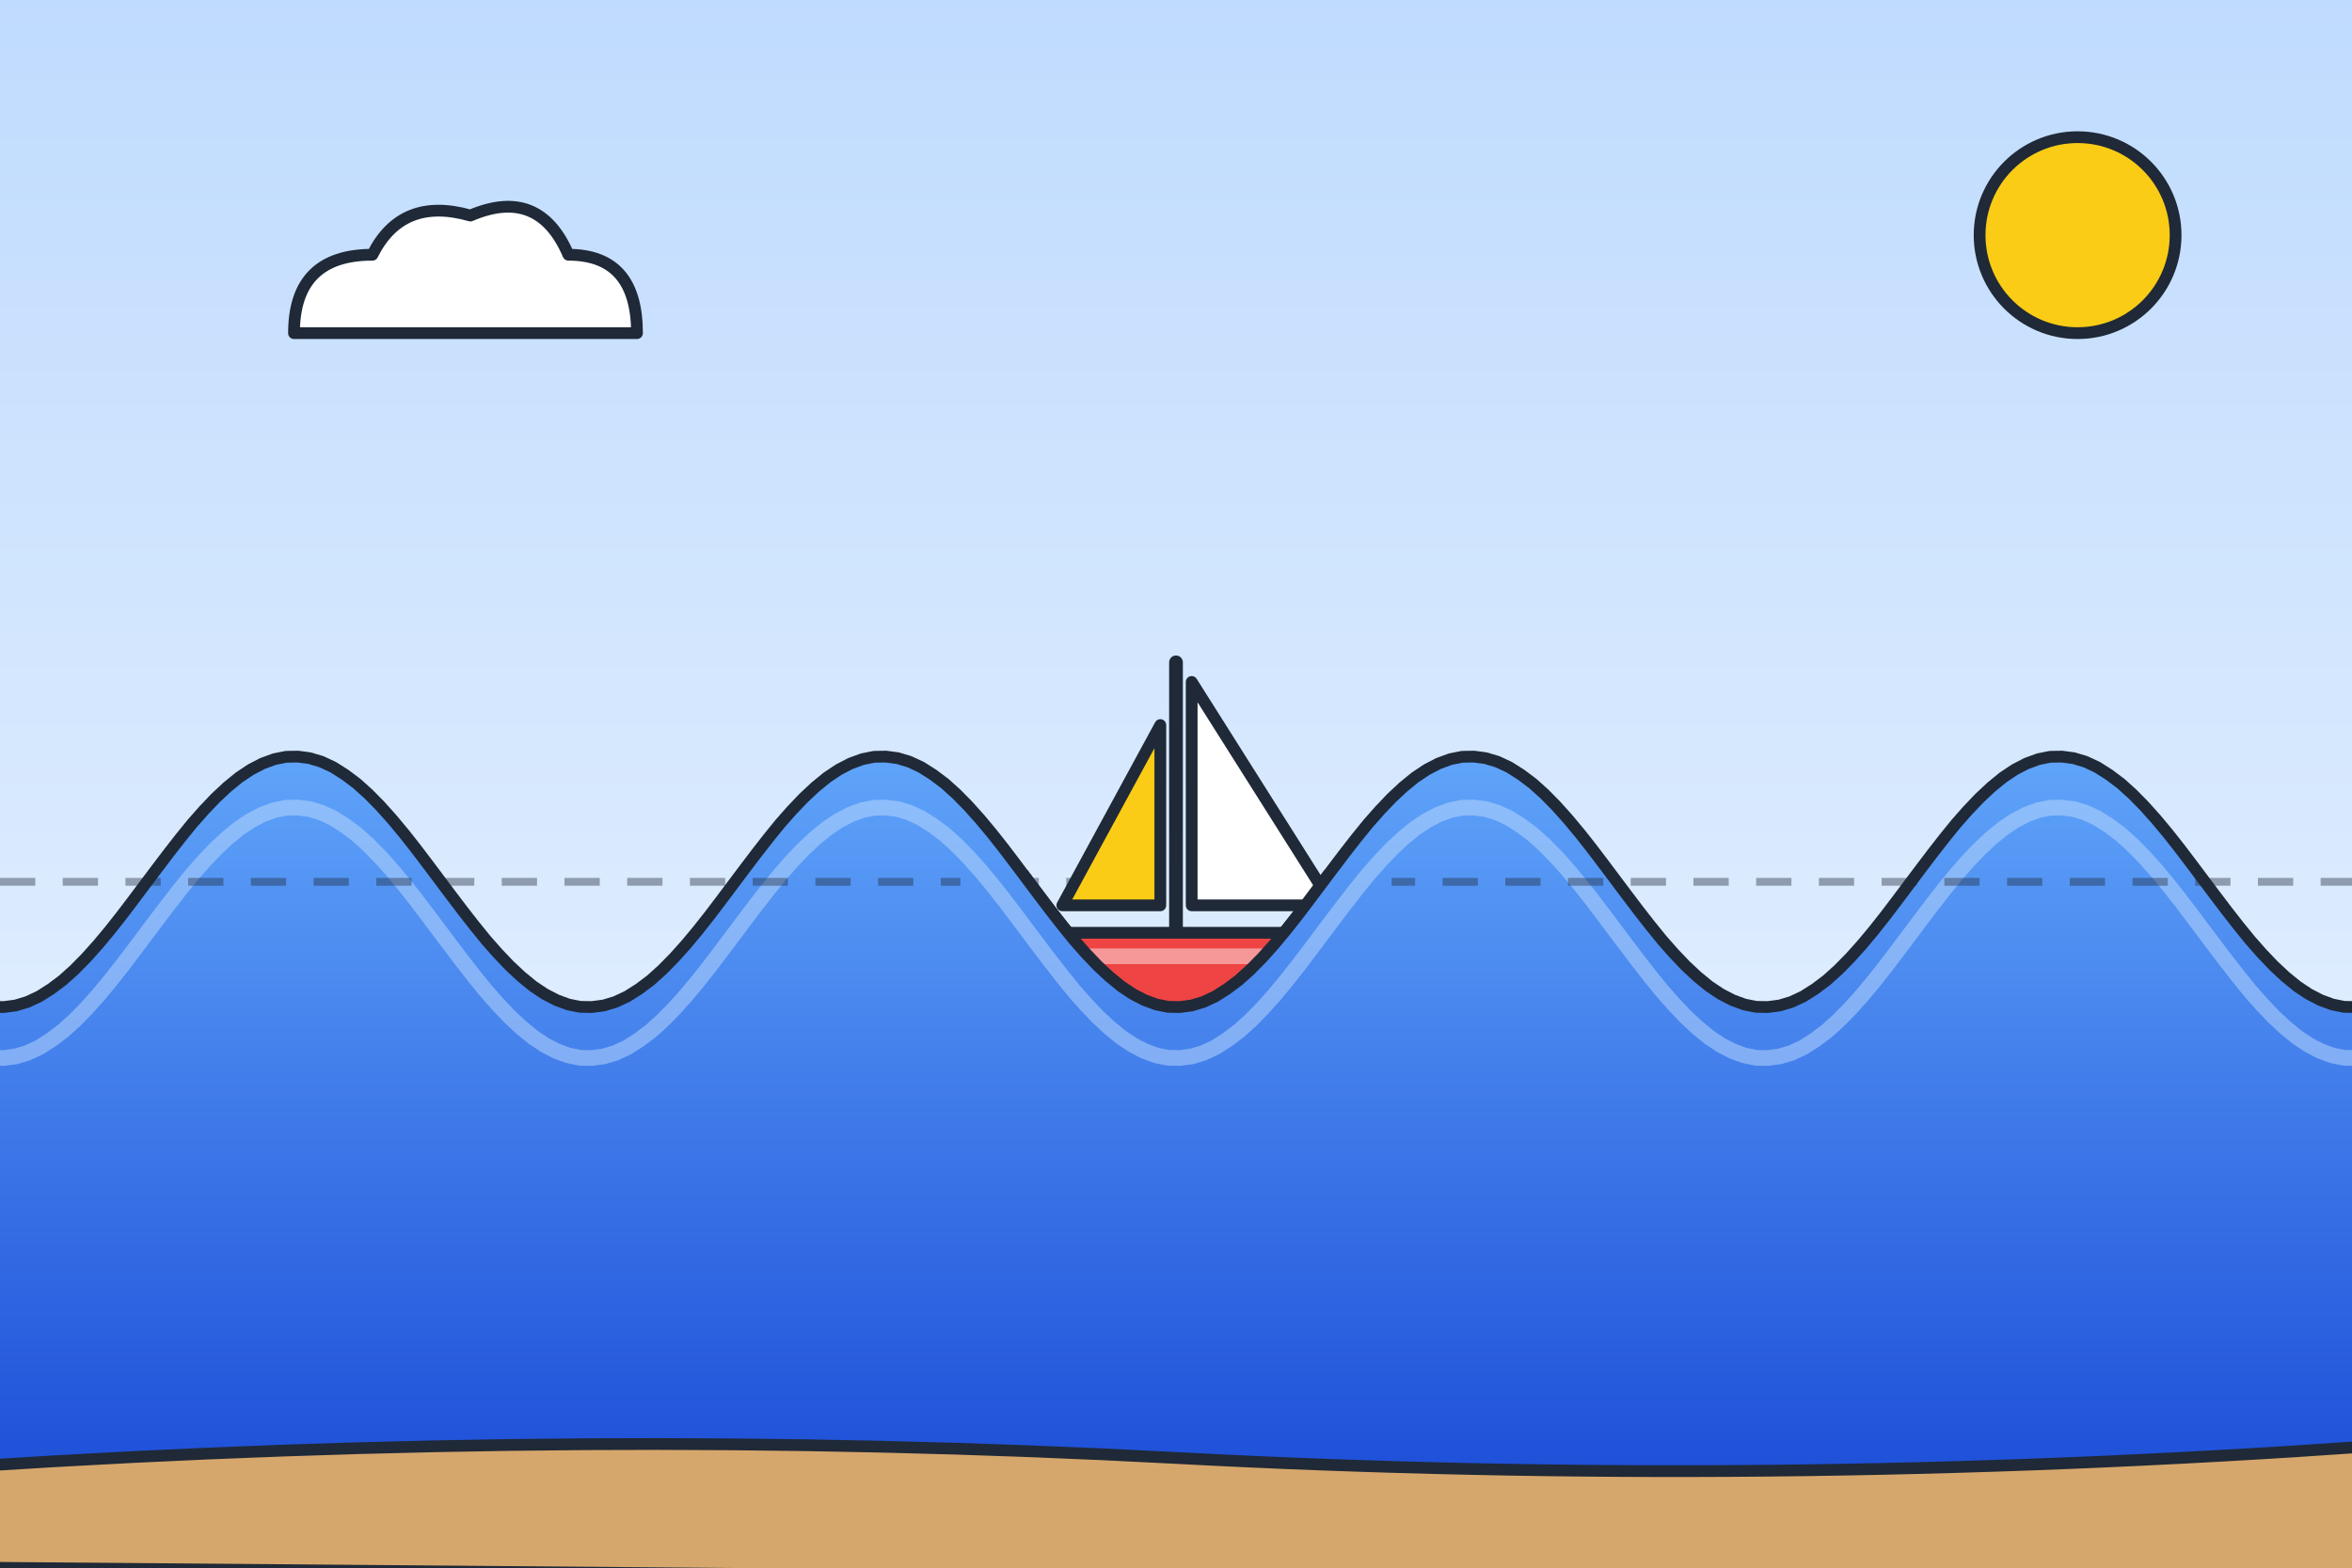
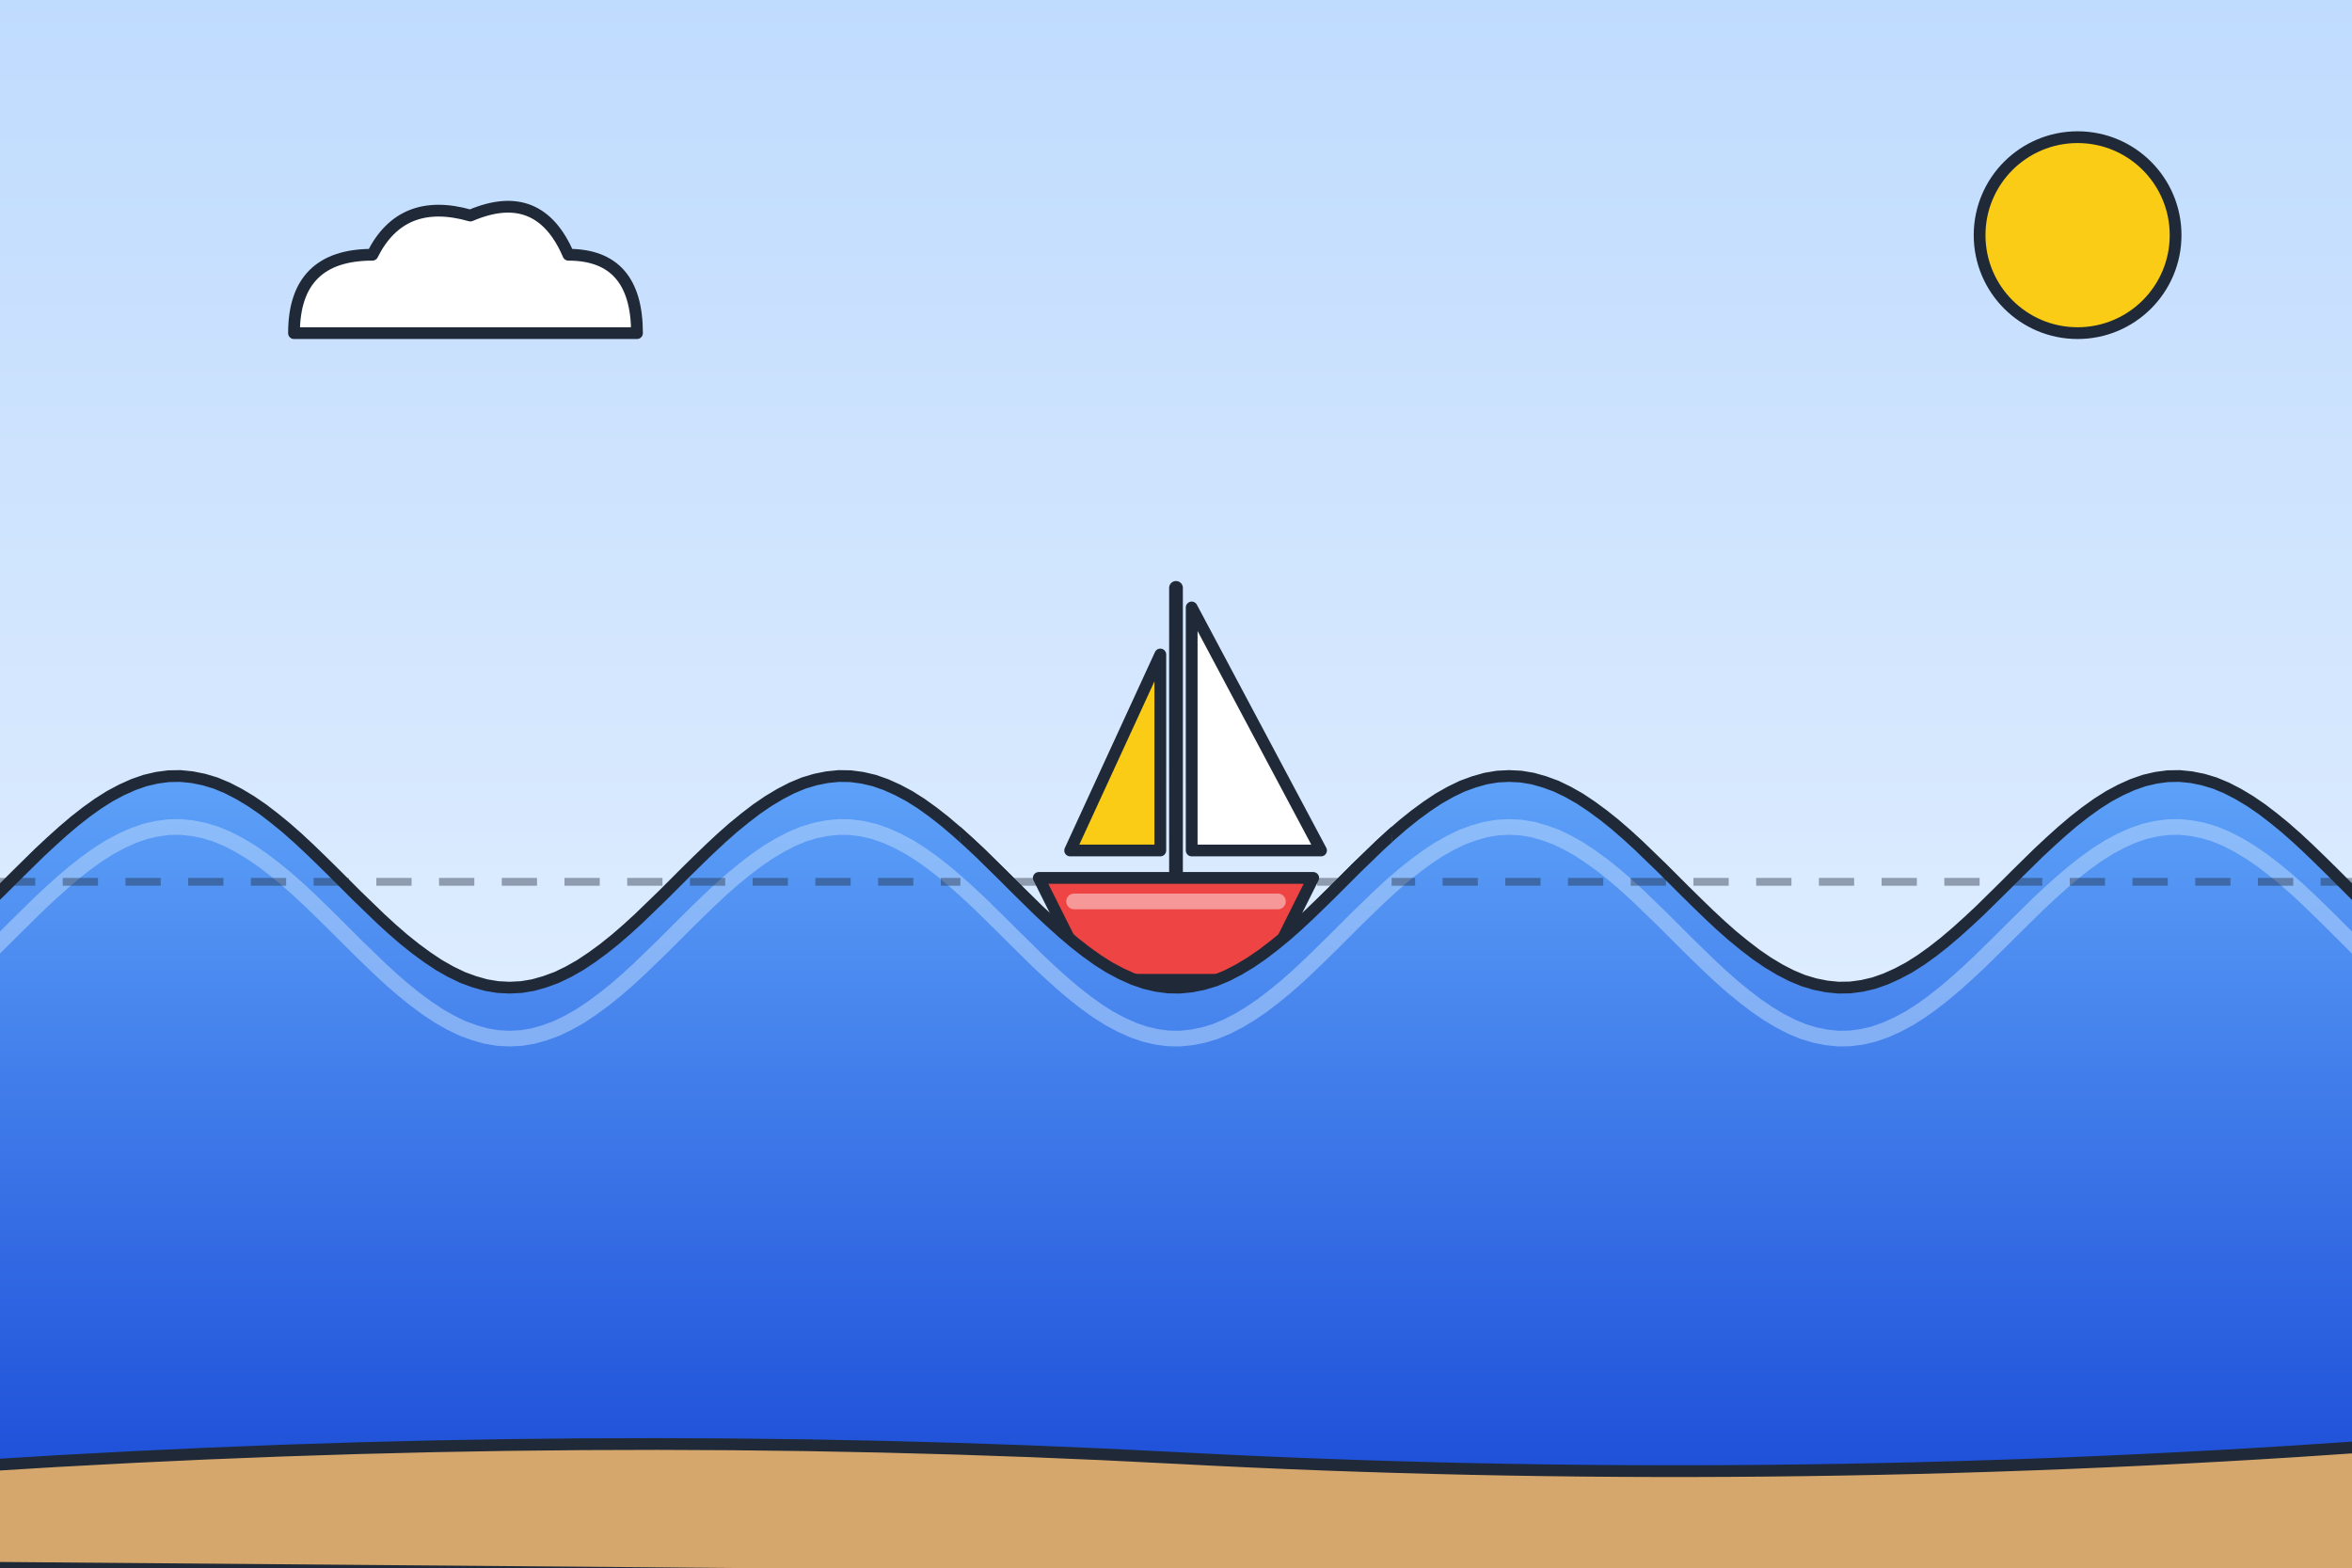
<svg xmlns="http://www.w3.org/2000/svg" viewBox="0 0 1200 800">
  <defs>
    <linearGradient id="waves-sky" x1="0" y1="0" x2="0" y2="1">
      <stop offset="0" stop-color="#bfdbfe" />
      <stop offset="1" stop-color="#eff6ff" />
    </linearGradient>
    <linearGradient id="waves-water" gradientUnits="userSpaceOnUse" x1="0" y1="380" x2="0" y2="760">
      <stop offset="0" stop-color="#60a5fa" />
      <stop offset="1" stop-color="#1d4ed8" />
    </linearGradient>
  </defs>
  <rect x="0" y="0" width="1200" height="800" fill="url(#waves-sky)" />
  <circle cx="1060" cy="120" r="50" fill="#facc15" stroke="#1f2937" stroke-width="6" />
  <path d="M150 170 Q150 130 190 130 Q205 100 240 110 Q275 95 290 130 Q325 130 325 170 Z" fill="#ffffff" stroke="#1f2937" stroke-width="6" stroke-linejoin="round" />
-   <path d="M-10 512.6 L-4 513.8 L2 513.9 L8 513.1 L14 511.3 L20 508.5 L26 504.7 L32 500.2 L38 494.8 L44 488.7 L50 482 L56 474.8 L62 467.2 L68 459.3 L74 451.3 L80 443.3 L86 435.4 L92 427.7 L98 420.3 L104 413.5 L110 407.2 L116 401.6 L122 396.7 L128 392.7 L134 389.6 L140 387.4 L146 386.2 L152 386.1 L158 386.9 L164 388.7 L170 391.5 L176 395.3 L182 399.8 L188 405.2 L194 411.3 L200 418 L206 425.2 L212 432.8 L218 440.7 L224 448.7 L230 456.7 L236 464.6 L242 472.3 L248 479.7 L254 486.5 L260 492.8 L266 498.4 L272 503.3 L278 507.3 L284 510.4 L290 512.6 L296 513.8 L302 513.9 L308 513.1 L314 511.3 L320 508.5 L326 504.7 L332 500.2 L338 494.8 L344 488.7 L350 482 L356 474.8 L362 467.2 L368 459.3 L374 451.3 L380 443.3 L386 435.4 L392 427.7 L398 420.3 L404 413.5 L410 407.2 L416 401.6 L422 396.7 L428 392.7 L434 389.6 L440 387.4 L446 386.2 L452 386.1 L458 386.9 L464 388.7 L470 391.5 L476 395.3 L482 399.8 L488 405.2 L494 411.3 L500 418 L506 425.2 L512 432.8 L518 440.7 L524 448.7 L530 456.7 L536 464.6 L542 472.3 L548 479.7 L554 486.5 L560 492.8 L566 498.4 L572 503.3 L578 507.3 L584 510.4 L590 512.6 L596 513.8 L602 513.9 L608 513.1 L614 511.3 L620 508.5 L626 504.7 L632 500.2 L638 494.8 L644 488.7 L650 482 L656 474.8 L662 467.2 L668 459.3 L674 451.3 L680 443.3 L686 435.4 L692 427.7 L698 420.3 L704 413.5 L710 407.2 L716 401.6 L722 396.7 L728 392.7 L734 389.6 L740 387.4 L746 386.2 L752 386.1 L758 386.9 L764 388.7 L770 391.5 L776 395.3 L782 399.8 L788 405.2 L794 411.3 L800 418 L806 425.2 L812 432.8 L818 440.7 L824 448.7 L830 456.7 L836 464.6 L842 472.3 L848 479.7 L854 486.5 L860 492.8 L866 498.4 L872 503.3 L878 507.3 L884 510.4 L890 512.6 L896 513.8 L902 513.9 L908 513.1 L914 511.3 L920 508.5 L926 504.7 L932 500.2 L938 494.8 L944 488.7 L950 482 L956 474.8 L962 467.2 L968 459.3 L974 451.3 L980 443.3 L986 435.4 L992 427.7 L998 420.3 L1004 413.5 L1010 407.2 L1016 401.6 L1022 396.7 L1028 392.7 L1034 389.6 L1040 387.4 L1046 386.2 L1052 386.1 L1058 386.9 L1064 388.7 L1070 391.5 L1076 395.3 L1082 399.8 L1088 405.2 L1094 411.3 L1100 418 L1106 425.2 L1112 432.8 L1118 440.7 L1124 448.7 L1130 456.7 L1136 464.6 L1142 472.3 L1148 479.7 L1154 486.5 L1160 492.8 L1166 498.4 L1172 503.3 L1178 507.3 L1184 510.4 L1190 512.6 L1196 513.8 L1202 513.9 L1208 513.1 L1210 810 L-10 810 Z" fill="url(#waves-water)" />
-   <path d="M-10 538.6 L-4 539.8 L2 539.9 L8 539.1 L14 537.3 L20 534.5 L26 530.7 L32 526.2 L38 520.8 L44 514.7 L50 508 L56 500.8 L62 493.2 L68 485.3 L74 477.3 L80 469.3 L86 461.4 L92 453.7 L98 446.3 L104 439.5 L110 433.2 L116 427.6 L122 422.7 L128 418.7 L134 415.6 L140 413.4 L146 412.2 L152 412.1 L158 412.9 L164 414.7 L170 417.5 L176 421.3 L182 425.8 L188 431.2 L194 437.3 L200 444 L206 451.2 L212 458.8 L218 466.7 L224 474.7 L230 482.7 L236 490.6 L242 498.3 L248 505.7 L254 512.5 L260 518.8 L266 524.4 L272 529.3 L278 533.3 L284 536.4 L290 538.6 L296 539.8 L302 539.9 L308 539.1 L314 537.3 L320 534.5 L326 530.7 L332 526.2 L338 520.8 L344 514.7 L350 508 L356 500.8 L362 493.2 L368 485.3 L374 477.3 L380 469.3 L386 461.4 L392 453.7 L398 446.3 L404 439.5 L410 433.2 L416 427.6 L422 422.7 L428 418.7 L434 415.6 L440 413.4 L446 412.2 L452 412.1 L458 412.9 L464 414.7 L470 417.5 L476 421.3 L482 425.8 L488 431.2 L494 437.3 L500 444 L506 451.2 L512 458.8 L518 466.7 L524 474.7 L530 482.7 L536 490.6 L542 498.3 L548 505.7 L554 512.5 L560 518.8 L566 524.4 L572 529.3 L578 533.3 L584 536.4 L590 538.6 L596 539.8 L602 539.9 L608 539.1 L614 537.3 L620 534.5 L626 530.7 L632 526.2 L638 520.8 L644 514.7 L650 508 L656 500.8 L662 493.2 L668 485.3 L674 477.3 L680 469.3 L686 461.4 L692 453.7 L698 446.3 L704 439.5 L710 433.2 L716 427.6 L722 422.7 L728 418.7 L734 415.6 L740 413.4 L746 412.2 L752 412.1 L758 412.9 L764 414.7 L770 417.5 L776 421.3 L782 425.8 L788 431.2 L794 437.3 L800 444 L806 451.2 L812 458.8 L818 466.7 L824 474.7 L830 482.7 L836 490.6 L842 498.3 L848 505.7 L854 512.5 L860 518.8 L866 524.4 L872 529.3 L878 533.3 L884 536.4 L890 538.6 L896 539.8 L902 539.9 L908 539.1 L914 537.3 L920 534.5 L926 530.7 L932 526.2 L938 520.8 L944 514.7 L950 508 L956 500.8 L962 493.2 L968 485.3 L974 477.3 L980 469.3 L986 461.4 L992 453.7 L998 446.3 L1004 439.5 L1010 433.2 L1016 427.6 L1022 422.7 L1028 418.7 L1034 415.6 L1040 413.4 L1046 412.2 L1052 412.1 L1058 412.9 L1064 414.7 L1070 417.5 L1076 421.3 L1082 425.8 L1088 431.2 L1094 437.3 L1100 444 L1106 451.2 L1112 458.8 L1118 466.7 L1124 474.7 L1130 482.7 L1136 490.6 L1142 498.3 L1148 505.7 L1154 512.5 L1160 518.8 L1166 524.4 L1172 529.3 L1178 533.3 L1184 536.4 L1190 538.6 L1196 539.8 L1202 539.9 L1208 539.1" fill="none" stroke="#bfdbfe" stroke-width="8" stroke-linecap="round" opacity="0.5" />
+   <path d="M-10 464.8 L-4 458.9 L2 453 L8 447 L14 441.1 L20 435.2 L26 429.6 L32 424.2 L38 419.1 L44 414.4 L50 410.1 L56 406.3 L62 403.1 L68 400.4 L74 398.3 L80 396.9 L86 396.1 L92 396 L98 396.6 L104 397.8 L110 399.6 L116 402.1 L122 405.2 L128 408.8 L134 412.9 L140 417.5 L146 422.4 L152 427.7 L158 433.3 L164 439.1 L170 445 L176 451 L182 457 L188 462.8 L194 468.6 L200 474.1 L206 479.3 L212 484.1 L218 488.5 L224 492.5 L230 495.9 L236 498.8 L242 501 L248 502.7 L254 503.7 L260 504 L266 503.7 L272 502.7 L278 501 L284 498.8 L290 495.9 L296 492.5 L302 488.5 L308 484.1 L314 479.3 L320 474.1 L326 468.6 L332 462.8 L338 457 L344 451 L350 445 L356 439.1 L362 433.3 L368 427.7 L374 422.4 L380 417.5 L386 412.9 L392 408.8 L398 405.2 L404 402.1 L410 399.6 L416 397.8 L422 396.6 L428 396 L434 396.1 L440 396.9 L446 398.3 L452 400.4 L458 403.1 L464 406.3 L470 410.1 L476 414.4 L482 419.1 L488 424.2 L494 429.6 L500 435.2 L506 441.1 L512 447 L518 453 L524 458.9 L530 464.8 L536 470.4 L542 475.8 L548 480.9 L554 485.6 L560 489.9 L566 493.7 L572 496.9 L578 499.6 L584 501.7 L590 503.1 L596 503.9 L602 504 L608 503.4 L614 502.2 L620 500.4 L626 497.9 L632 494.8 L638 491.2 L644 487.1 L650 482.5 L656 477.6 L662 472.3 L668 466.7 L674 460.9 L680 455 L686 449 L692 443 L698 437.2 L704 431.4 L710 425.9 L716 420.7 L722 415.9 L728 411.5 L734 407.5 L740 404.1 L746 401.2 L752 399 L758 397.3 L764 396.3 L770 396 L776 396.3 L782 397.3 L788 399 L794 401.2 L800 404.1 L806 407.5 L812 411.5 L818 415.9 L824 420.7 L830 425.9 L836 431.4 L842 437.2 L848 443 L854 449 L860 455 L866 460.9 L872 466.7 L878 472.3 L884 477.6 L890 482.5 L896 487.1 L902 491.2 L908 494.8 L914 497.9 L920 500.4 L926 502.2 L932 503.4 L938 504 L944 503.9 L950 503.1 L956 501.7 L962 499.6 L968 496.9 L974 493.7 L980 489.9 L986 485.6 L992 480.9 L998 475.8 L1004 470.4 L1010 464.8 L1016 458.9 L1022 453 L1028 447 L1034 441.1 L1040 435.2 L1046 429.6 L1052 424.2 L1058 419.1 L1064 414.4 L1070 410.1 L1076 406.3 L1082 403.1 L1088 400.4 L1094 398.3 L1100 396.9 L1106 396.1 L1112 396 L1118 396.6 L1124 397.8 L1130 399.6 L1136 402.1 L1142 405.2 L1148 408.8 L1154 412.9 L1160 417.5 L1166 422.4 L1172 427.7 L1178 433.3 L1184 439.1 L1190 445 L1196 451 L1202 457 L1208 462.8 L1210 810 L-10 810 Z" fill="url(#waves-water)" />
+   <path d="M-10 490.8 L-4 484.9 L2 479 L8 473 L14 467.1 L20 461.2 L26 455.6 L32 450.2 L38 445.1 L44 440.4 L50 436.1 L56 432.3 L62 429.1 L68 426.4 L74 424.3 L80 422.9 L86 422.1 L92 422 L98 422.6 L104 423.8 L110 425.6 L116 428.1 L122 431.2 L128 434.8 L134 438.9 L140 443.5 L146 448.4 L152 453.7 L158 459.3 L164 465.1 L170 471 L176 477 L182 483 L188 488.8 L194 494.6 L200 500.1 L206 505.3 L212 510.1 L218 514.5 L224 518.5 L230 521.9 L236 524.8 L242 527 L248 528.7 L254 529.7 L260 530 L266 529.7 L272 528.7 L278 527 L284 524.8 L290 521.9 L296 518.5 L302 514.5 L308 510.1 L314 505.3 L320 500.1 L326 494.6 L332 488.8 L338 483 L344 477 L350 471 L356 465.1 L362 459.3 L368 453.7 L374 448.4 L380 443.5 L386 438.9 L392 434.8 L398 431.2 L404 428.1 L410 425.6 L416 423.8 L422 422.6 L428 422 L434 422.1 L440 422.9 L446 424.3 L452 426.4 L458 429.1 L464 432.3 L470 436.1 L476 440.4 L482 445.1 L488 450.2 L494 455.6 L500 461.2 L506 467.1 L512 473 L518 479 L524 484.9 L530 490.8 L536 496.4 L542 501.8 L548 506.9 L554 511.6 L560 515.9 L566 519.7 L572 522.9 L578 525.6 L584 527.7 L590 529.1 L596 529.9 L602 530 L608 529.4 L614 528.2 L620 526.4 L626 523.9 L632 520.8 L638 517.2 L644 513.1 L650 508.5 L656 503.6 L662 498.3 L668 492.7 L674 486.9 L680 481 L686 475 L692 469 L698 463.2 L704 457.4 L710 451.9 L716 446.7 L722 441.9 L728 437.5 L734 433.5 L740 430.1 L746 427.2 L752 425 L758 423.3 L764 422.3 L770 422 L776 422.3 L782 423.3 L788 425 L794 427.2 L800 430.1 L806 433.5 L812 437.5 L818 441.9 L824 446.7 L830 451.9 L836 457.4 L842 463.2 L848 469 L854 475 L860 481 L866 486.9 L872 492.7 L878 498.3 L884 503.6 L890 508.5 L896 513.1 L902 517.2 L908 520.8 L914 523.9 L920 526.4 L926 528.2 L932 529.4 L938 530 L944 529.9 L950 529.1 L956 527.7 L962 525.6 L968 522.9 L974 519.7 L980 515.9 L986 511.6 L992 506.9 L998 501.8 L1004 496.4 L1010 490.8 L1016 484.9 L1022 479 L1028 473 L1034 467.1 L1040 461.2 L1046 455.6 L1052 450.2 L1058 445.1 L1064 440.4 L1070 436.1 L1076 432.3 L1082 429.1 L1088 426.4 L1094 424.3 L1100 422.9 L1106 422.1 L1112 422 L1118 422.6 L1124 423.8 L1130 425.6 L1136 428.1 L1142 431.2 L1148 434.8 L1154 438.9 L1160 443.5 L1166 448.4 L1172 453.7 L1178 459.3 L1184 465.1 L1190 471 L1196 477 L1202 483 L1208 488.8" fill="none" stroke="#bfdbfe" stroke-width="8" stroke-linecap="round" opacity="0.5" />
  <line x1="0" y1="450" x2="1200" y2="450" stroke="#1f2937" stroke-width="4" stroke-dasharray="18 14" opacity="0.4" />
-   <path d="M-10 512.6 L-4 513.8 L2 513.9 L8 513.1 L14 511.3 L20 508.5 L26 504.7 L32 500.2 L38 494.8 L44 488.7 L50 482 L56 474.8 L62 467.2 L68 459.3 L74 451.3 L80 443.3 L86 435.4 L92 427.7 L98 420.3 L104 413.5 L110 407.2 L116 401.6 L122 396.7 L128 392.7 L134 389.6 L140 387.4 L146 386.2 L152 386.1 L158 386.9 L164 388.7 L170 391.5 L176 395.3 L182 399.8 L188 405.2 L194 411.3 L200 418 L206 425.2 L212 432.8 L218 440.7 L224 448.7 L230 456.7 L236 464.6 L242 472.3 L248 479.7 L254 486.5 L260 492.8 L266 498.4 L272 503.3 L278 507.3 L284 510.4 L290 512.6 L296 513.8 L302 513.9 L308 513.1 L314 511.3 L320 508.5 L326 504.7 L332 500.2 L338 494.8 L344 488.7 L350 482 L356 474.8 L362 467.2 L368 459.3 L374 451.3 L380 443.3 L386 435.4 L392 427.7 L398 420.3 L404 413.5 L410 407.2 L416 401.6 L422 396.7 L428 392.7 L434 389.6 L440 387.4 L446 386.2 L452 386.1 L458 386.9 L464 388.7 L470 391.5 L476 395.3 L482 399.8 L488 405.2 L494 411.3 L500 418 L506 425.2 L512 432.8 L518 440.7 L524 448.7 L530 456.7 L536 464.6 L542 472.3 L548 479.7 L554 486.5 L560 492.8 L566 498.4 L572 503.3 L578 507.3 L584 510.4 L590 512.6 L596 513.8 L602 513.9 L608 513.1 L614 511.3 L620 508.5 L626 504.7 L632 500.2 L638 494.8 L644 488.7 L650 482 L656 474.8 L662 467.2 L668 459.3 L674 451.3 L680 443.3 L686 435.4 L692 427.7 L698 420.3 L704 413.5 L710 407.2 L716 401.6 L722 396.7 L728 392.7 L734 389.6 L740 387.4 L746 386.2 L752 386.1 L758 386.9 L764 388.7 L770 391.5 L776 395.3 L782 399.8 L788 405.2 L794 411.3 L800 418 L806 425.2 L812 432.8 L818 440.7 L824 448.7 L830 456.7 L836 464.6 L842 472.3 L848 479.7 L854 486.5 L860 492.8 L866 498.4 L872 503.3 L878 507.3 L884 510.4 L890 512.6 L896 513.8 L902 513.9 L908 513.1 L914 511.3 L920 508.5 L926 504.7 L932 500.2 L938 494.8 L944 488.7 L950 482 L956 474.8 L962 467.2 L968 459.3 L974 451.3 L980 443.3 L986 435.4 L992 427.7 L998 420.3 L1004 413.5 L1010 407.2 L1016 401.6 L1022 396.7 L1028 392.7 L1034 389.6 L1040 387.4 L1046 386.2 L1052 386.1 L1058 386.9 L1064 388.7 L1070 391.5 L1076 395.3 L1082 399.8 L1088 405.2 L1094 411.3 L1100 418 L1106 425.2 L1112 432.8 L1118 440.7 L1124 448.7 L1130 456.7 L1136 464.6 L1142 472.3 L1148 479.7 L1154 486.5 L1160 492.8 L1166 498.4 L1172 503.3 L1178 507.3 L1184 510.4 L1190 512.6 L1196 513.8 L1202 513.9 L1208 513.1" fill="none" stroke="#1f2937" stroke-width="6" stroke-linejoin="round" />
+   <path d="M-10 464.8 L-4 458.9 L2 453 L8 447 L14 441.1 L20 435.2 L26 429.6 L32 424.2 L38 419.1 L44 414.4 L50 410.1 L56 406.3 L62 403.1 L68 400.4 L74 398.3 L80 396.9 L86 396.1 L92 396 L98 396.6 L104 397.8 L110 399.6 L116 402.1 L122 405.2 L128 408.8 L134 412.9 L140 417.5 L146 422.4 L152 427.7 L158 433.3 L164 439.1 L170 445 L176 451 L182 457 L188 462.8 L194 468.6 L200 474.1 L206 479.3 L212 484.1 L218 488.5 L224 492.5 L230 495.9 L236 498.8 L242 501 L248 502.7 L254 503.7 L260 504 L266 503.7 L272 502.7 L278 501 L284 498.8 L290 495.9 L296 492.5 L302 488.5 L308 484.1 L314 479.3 L320 474.1 L326 468.6 L332 462.8 L338 457 L344 451 L350 445 L356 439.1 L362 433.3 L368 427.7 L374 422.4 L380 417.5 L386 412.9 L392 408.8 L398 405.2 L404 402.1 L410 399.6 L416 397.8 L422 396.6 L428 396 L434 396.1 L440 396.9 L446 398.3 L452 400.4 L458 403.1 L464 406.3 L470 410.1 L476 414.4 L482 419.1 L488 424.2 L494 429.6 L500 435.2 L506 441.1 L512 447 L518 453 L524 458.9 L530 464.8 L536 470.4 L542 475.8 L548 480.9 L554 485.6 L560 489.9 L566 493.7 L572 496.9 L578 499.6 L584 501.7 L590 503.1 L596 503.9 L602 504 L608 503.4 L614 502.2 L620 500.4 L626 497.9 L632 494.8 L638 491.2 L644 487.1 L650 482.5 L656 477.6 L662 472.3 L668 466.7 L674 460.9 L680 455 L686 449 L692 443 L698 437.2 L704 431.4 L710 425.9 L716 420.7 L722 415.9 L728 411.5 L734 407.5 L740 404.1 L746 401.2 L752 399 L758 397.3 L764 396.3 L770 396 L776 396.3 L782 397.3 L788 399 L794 401.2 L800 404.1 L806 407.5 L812 411.5 L818 415.9 L824 420.7 L830 425.9 L836 431.4 L842 437.2 L848 443 L854 449 L860 455 L866 460.9 L872 466.7 L878 472.3 L884 477.6 L890 482.5 L896 487.1 L902 491.2 L908 494.8 L914 497.9 L920 500.4 L926 502.2 L932 503.4 L938 504 L944 503.9 L950 503.1 L956 501.7 L962 499.6 L968 496.9 L974 493.7 L980 489.9 L986 485.6 L992 480.9 L998 475.8 L1004 470.4 L1010 464.8 L1016 458.9 L1022 453 L1028 447 L1034 441.1 L1040 435.2 L1046 429.6 L1052 424.2 L1058 419.1 L1064 414.4 L1070 410.1 L1076 406.3 L1082 403.1 L1088 400.4 L1094 398.3 L1100 396.9 L1106 396.1 L1112 396 L1118 396.6 L1124 397.8 L1130 399.6 L1136 402.1 L1142 405.2 L1148 408.8 L1154 412.9 L1160 417.5 L1166 422.4 L1172 427.7 L1178 433.3 L1184 439.1 L1190 445 L1196 451 L1202 457 L1208 462.8" fill="none" stroke="#1f2937" stroke-width="6" stroke-linejoin="round" />
  <path d="M-10 800 L-10 748 Q300 728 600 744 Q900 760 1210 738 L1210 810 Z" fill="#d6a76c" stroke="#1f2937" stroke-width="6" stroke-linejoin="round" />
-   <g transform="rotate(0 600 514)">
-     <path d="M600 476 L600 338" stroke="#1f2937" stroke-width="7" stroke-linecap="round" />
-     <path d="M608 348 L608 462 L680 462 Z" fill="#ffffff" stroke="#1f2937" stroke-width="6" stroke-linejoin="round" />
-     <path d="M592 370 L592 462 L542 462 Z" fill="#facc15" stroke="#1f2937" stroke-width="6" stroke-linejoin="round" />
-     <path d="M516 476 L684 476 L656 530 L544 530 Z" fill="#ef4444" stroke="#1f2937" stroke-width="6" stroke-linejoin="round" />
-     <rect x="536" y="484" width="128" height="8" rx="4" fill="#ffffff" opacity="0.45" />
+   <g transform="rotate(0 600 490)">
+     <path d="M600 448 L600 300" stroke="#1f2937" stroke-width="7" stroke-linecap="round" />
+     <path d="M608 310 L608 434 L674 434 Z" fill="#ffffff" stroke="#1f2937" stroke-width="6" stroke-linejoin="round" />
+     <path d="M592 334 L592 434 L546 434 Z" fill="#facc15" stroke="#1f2937" stroke-width="6" stroke-linejoin="round" />
+     <path d="M530 448 L670 448 L644 500 L556 500 Z" fill="#ef4444" stroke="#1f2937" stroke-width="6" stroke-linejoin="round" />
+     <rect x="544" y="456" width="112" height="8" rx="4" fill="#ffffff" opacity="0.45" />
  </g>
  <clipPath id="waves-front">
-     <rect x="490" y="444" width="220" height="140" />
+     <rect x="490" y="420" width="220" height="140" />
  </clipPath>
  <g clip-path="url(#waves-front)">
-     <path d="M-10 512.6 L-4 513.8 L2 513.9 L8 513.1 L14 511.3 L20 508.5 L26 504.7 L32 500.2 L38 494.8 L44 488.7 L50 482 L56 474.8 L62 467.2 L68 459.3 L74 451.3 L80 443.3 L86 435.4 L92 427.7 L98 420.3 L104 413.5 L110 407.2 L116 401.6 L122 396.7 L128 392.7 L134 389.6 L140 387.4 L146 386.2 L152 386.1 L158 386.9 L164 388.7 L170 391.5 L176 395.3 L182 399.8 L188 405.2 L194 411.3 L200 418 L206 425.2 L212 432.8 L218 440.7 L224 448.7 L230 456.7 L236 464.6 L242 472.3 L248 479.7 L254 486.5 L260 492.8 L266 498.4 L272 503.3 L278 507.3 L284 510.4 L290 512.6 L296 513.8 L302 513.9 L308 513.1 L314 511.3 L320 508.5 L326 504.7 L332 500.2 L338 494.8 L344 488.7 L350 482 L356 474.8 L362 467.2 L368 459.3 L374 451.3 L380 443.3 L386 435.4 L392 427.7 L398 420.3 L404 413.5 L410 407.2 L416 401.6 L422 396.7 L428 392.7 L434 389.6 L440 387.4 L446 386.2 L452 386.1 L458 386.9 L464 388.7 L470 391.5 L476 395.3 L482 399.8 L488 405.2 L494 411.3 L500 418 L506 425.2 L512 432.8 L518 440.7 L524 448.7 L530 456.7 L536 464.6 L542 472.3 L548 479.7 L554 486.5 L560 492.8 L566 498.4 L572 503.3 L578 507.3 L584 510.4 L590 512.6 L596 513.8 L602 513.9 L608 513.1 L614 511.3 L620 508.5 L626 504.7 L632 500.2 L638 494.8 L644 488.7 L650 482 L656 474.8 L662 467.2 L668 459.3 L674 451.3 L680 443.3 L686 435.4 L692 427.7 L698 420.3 L704 413.5 L710 407.2 L716 401.6 L722 396.7 L728 392.7 L734 389.6 L740 387.4 L746 386.2 L752 386.1 L758 386.9 L764 388.7 L770 391.5 L776 395.3 L782 399.8 L788 405.2 L794 411.3 L800 418 L806 425.2 L812 432.8 L818 440.7 L824 448.7 L830 456.7 L836 464.6 L842 472.3 L848 479.7 L854 486.5 L860 492.8 L866 498.4 L872 503.3 L878 507.3 L884 510.4 L890 512.6 L896 513.8 L902 513.9 L908 513.1 L914 511.3 L920 508.5 L926 504.7 L932 500.2 L938 494.8 L944 488.7 L950 482 L956 474.8 L962 467.2 L968 459.3 L974 451.3 L980 443.3 L986 435.4 L992 427.7 L998 420.3 L1004 413.5 L1010 407.2 L1016 401.6 L1022 396.7 L1028 392.7 L1034 389.6 L1040 387.4 L1046 386.2 L1052 386.1 L1058 386.9 L1064 388.7 L1070 391.5 L1076 395.3 L1082 399.8 L1088 405.2 L1094 411.3 L1100 418 L1106 425.2 L1112 432.8 L1118 440.7 L1124 448.7 L1130 456.7 L1136 464.6 L1142 472.3 L1148 479.7 L1154 486.5 L1160 492.8 L1166 498.4 L1172 503.3 L1178 507.3 L1184 510.4 L1190 512.6 L1196 513.8 L1202 513.9 L1208 513.1 L1210 810 L-10 810 Z" fill="url(#waves-water)" />
-     <path d="M-10 538.6 L-4 539.8 L2 539.9 L8 539.1 L14 537.3 L20 534.5 L26 530.7 L32 526.2 L38 520.8 L44 514.7 L50 508 L56 500.8 L62 493.2 L68 485.3 L74 477.3 L80 469.3 L86 461.4 L92 453.7 L98 446.3 L104 439.5 L110 433.2 L116 427.6 L122 422.7 L128 418.7 L134 415.6 L140 413.4 L146 412.2 L152 412.1 L158 412.9 L164 414.7 L170 417.5 L176 421.3 L182 425.8 L188 431.2 L194 437.3 L200 444 L206 451.2 L212 458.8 L218 466.7 L224 474.7 L230 482.7 L236 490.6 L242 498.3 L248 505.7 L254 512.5 L260 518.8 L266 524.4 L272 529.3 L278 533.3 L284 536.4 L290 538.6 L296 539.8 L302 539.9 L308 539.1 L314 537.3 L320 534.5 L326 530.7 L332 526.2 L338 520.8 L344 514.7 L350 508 L356 500.8 L362 493.2 L368 485.3 L374 477.3 L380 469.3 L386 461.4 L392 453.7 L398 446.3 L404 439.5 L410 433.2 L416 427.6 L422 422.7 L428 418.7 L434 415.6 L440 413.4 L446 412.2 L452 412.1 L458 412.9 L464 414.7 L470 417.5 L476 421.3 L482 425.8 L488 431.2 L494 437.3 L500 444 L506 451.2 L512 458.8 L518 466.7 L524 474.7 L530 482.7 L536 490.6 L542 498.3 L548 505.7 L554 512.5 L560 518.8 L566 524.4 L572 529.3 L578 533.3 L584 536.4 L590 538.6 L596 539.8 L602 539.9 L608 539.1 L614 537.3 L620 534.5 L626 530.7 L632 526.2 L638 520.8 L644 514.7 L650 508 L656 500.8 L662 493.2 L668 485.3 L674 477.3 L680 469.3 L686 461.4 L692 453.7 L698 446.3 L704 439.5 L710 433.2 L716 427.6 L722 422.7 L728 418.7 L734 415.6 L740 413.4 L746 412.2 L752 412.1 L758 412.9 L764 414.7 L770 417.5 L776 421.3 L782 425.8 L788 431.2 L794 437.3 L800 444 L806 451.2 L812 458.8 L818 466.7 L824 474.7 L830 482.7 L836 490.6 L842 498.3 L848 505.7 L854 512.5 L860 518.8 L866 524.4 L872 529.3 L878 533.3 L884 536.4 L890 538.6 L896 539.8 L902 539.9 L908 539.1 L914 537.3 L920 534.5 L926 530.7 L932 526.2 L938 520.8 L944 514.7 L950 508 L956 500.8 L962 493.2 L968 485.3 L974 477.3 L980 469.3 L986 461.4 L992 453.7 L998 446.3 L1004 439.5 L1010 433.2 L1016 427.6 L1022 422.7 L1028 418.7 L1034 415.6 L1040 413.4 L1046 412.2 L1052 412.1 L1058 412.9 L1064 414.7 L1070 417.5 L1076 421.3 L1082 425.8 L1088 431.2 L1094 437.3 L1100 444 L1106 451.2 L1112 458.8 L1118 466.7 L1124 474.7 L1130 482.7 L1136 490.6 L1142 498.3 L1148 505.7 L1154 512.5 L1160 518.8 L1166 524.4 L1172 529.3 L1178 533.3 L1184 536.4 L1190 538.6 L1196 539.8 L1202 539.9 L1208 539.1" fill="none" stroke="#bfdbfe" stroke-width="8" opacity="0.5" />
-     <path d="M-10 512.6 L-4 513.8 L2 513.9 L8 513.1 L14 511.3 L20 508.5 L26 504.7 L32 500.2 L38 494.8 L44 488.7 L50 482 L56 474.8 L62 467.2 L68 459.3 L74 451.3 L80 443.3 L86 435.4 L92 427.7 L98 420.3 L104 413.5 L110 407.2 L116 401.6 L122 396.7 L128 392.7 L134 389.6 L140 387.4 L146 386.2 L152 386.1 L158 386.9 L164 388.7 L170 391.5 L176 395.3 L182 399.8 L188 405.2 L194 411.3 L200 418 L206 425.2 L212 432.8 L218 440.7 L224 448.7 L230 456.7 L236 464.6 L242 472.3 L248 479.7 L254 486.5 L260 492.8 L266 498.4 L272 503.3 L278 507.3 L284 510.4 L290 512.6 L296 513.8 L302 513.9 L308 513.1 L314 511.3 L320 508.5 L326 504.7 L332 500.2 L338 494.8 L344 488.7 L350 482 L356 474.8 L362 467.2 L368 459.3 L374 451.3 L380 443.3 L386 435.4 L392 427.7 L398 420.3 L404 413.5 L410 407.2 L416 401.6 L422 396.7 L428 392.7 L434 389.6 L440 387.4 L446 386.2 L452 386.1 L458 386.9 L464 388.7 L470 391.5 L476 395.3 L482 399.8 L488 405.2 L494 411.3 L500 418 L506 425.2 L512 432.8 L518 440.7 L524 448.7 L530 456.7 L536 464.6 L542 472.3 L548 479.7 L554 486.5 L560 492.8 L566 498.4 L572 503.3 L578 507.3 L584 510.4 L590 512.6 L596 513.8 L602 513.9 L608 513.1 L614 511.3 L620 508.5 L626 504.7 L632 500.2 L638 494.8 L644 488.7 L650 482 L656 474.8 L662 467.2 L668 459.3 L674 451.3 L680 443.3 L686 435.4 L692 427.7 L698 420.3 L704 413.5 L710 407.2 L716 401.6 L722 396.7 L728 392.7 L734 389.6 L740 387.4 L746 386.2 L752 386.1 L758 386.9 L764 388.7 L770 391.5 L776 395.3 L782 399.8 L788 405.2 L794 411.3 L800 418 L806 425.2 L812 432.8 L818 440.7 L824 448.7 L830 456.7 L836 464.6 L842 472.3 L848 479.7 L854 486.5 L860 492.8 L866 498.4 L872 503.3 L878 507.3 L884 510.4 L890 512.6 L896 513.8 L902 513.9 L908 513.1 L914 511.3 L920 508.5 L926 504.7 L932 500.2 L938 494.8 L944 488.7 L950 482 L956 474.8 L962 467.2 L968 459.3 L974 451.3 L980 443.3 L986 435.4 L992 427.7 L998 420.3 L1004 413.5 L1010 407.2 L1016 401.6 L1022 396.7 L1028 392.7 L1034 389.6 L1040 387.4 L1046 386.2 L1052 386.1 L1058 386.9 L1064 388.7 L1070 391.5 L1076 395.3 L1082 399.8 L1088 405.2 L1094 411.3 L1100 418 L1106 425.2 L1112 432.8 L1118 440.7 L1124 448.7 L1130 456.7 L1136 464.6 L1142 472.3 L1148 479.7 L1154 486.5 L1160 492.8 L1166 498.4 L1172 503.3 L1178 507.3 L1184 510.4 L1190 512.6 L1196 513.8 L1202 513.9 L1208 513.1" fill="none" stroke="#1f2937" stroke-width="6" />
+     <path d="M-10 464.8 L-4 458.9 L2 453 L8 447 L14 441.1 L20 435.2 L26 429.6 L32 424.2 L38 419.1 L44 414.4 L50 410.1 L56 406.3 L62 403.1 L68 400.4 L74 398.3 L80 396.9 L86 396.1 L92 396 L98 396.6 L104 397.8 L110 399.6 L116 402.1 L122 405.2 L128 408.8 L134 412.9 L140 417.5 L146 422.4 L152 427.7 L158 433.3 L164 439.1 L170 445 L176 451 L182 457 L188 462.8 L194 468.6 L200 474.1 L206 479.3 L212 484.1 L218 488.5 L224 492.5 L230 495.9 L236 498.8 L242 501 L248 502.7 L254 503.7 L260 504 L266 503.7 L272 502.7 L278 501 L284 498.8 L290 495.9 L296 492.5 L302 488.5 L308 484.1 L314 479.3 L320 474.1 L326 468.6 L332 462.8 L338 457 L344 451 L350 445 L356 439.1 L362 433.3 L368 427.7 L374 422.4 L380 417.5 L386 412.9 L392 408.8 L398 405.2 L404 402.1 L410 399.6 L416 397.8 L422 396.6 L428 396 L434 396.1 L440 396.9 L446 398.3 L452 400.4 L458 403.1 L464 406.3 L470 410.1 L476 414.4 L482 419.1 L488 424.2 L494 429.6 L500 435.2 L506 441.1 L512 447 L518 453 L524 458.9 L530 464.8 L536 470.4 L542 475.8 L548 480.9 L554 485.6 L560 489.9 L566 493.7 L572 496.9 L578 499.6 L584 501.7 L590 503.1 L596 503.9 L602 504 L608 503.4 L614 502.2 L620 500.4 L626 497.9 L632 494.8 L638 491.2 L644 487.1 L650 482.5 L656 477.6 L662 472.3 L668 466.7 L674 460.9 L680 455 L686 449 L692 443 L698 437.2 L704 431.4 L710 425.9 L716 420.7 L722 415.9 L728 411.5 L734 407.5 L740 404.1 L746 401.2 L752 399 L758 397.3 L764 396.3 L770 396 L776 396.3 L782 397.3 L788 399 L794 401.2 L800 404.1 L806 407.5 L812 411.5 L818 415.9 L824 420.7 L830 425.9 L836 431.4 L842 437.2 L848 443 L854 449 L860 455 L866 460.9 L872 466.7 L878 472.3 L884 477.6 L890 482.5 L896 487.1 L902 491.2 L908 494.8 L914 497.9 L920 500.4 L926 502.2 L932 503.4 L938 504 L944 503.9 L950 503.1 L956 501.7 L962 499.6 L968 496.9 L974 493.7 L980 489.9 L986 485.6 L992 480.9 L998 475.8 L1004 470.4 L1010 464.8 L1016 458.9 L1022 453 L1028 447 L1034 441.1 L1040 435.2 L1046 429.6 L1052 424.2 L1058 419.1 L1064 414.4 L1070 410.1 L1076 406.3 L1082 403.1 L1088 400.4 L1094 398.3 L1100 396.9 L1106 396.1 L1112 396 L1118 396.6 L1124 397.8 L1130 399.6 L1136 402.1 L1142 405.2 L1148 408.8 L1154 412.9 L1160 417.5 L1166 422.4 L1172 427.7 L1178 433.3 L1184 439.1 L1190 445 L1196 451 L1202 457 L1208 462.8 L1210 810 L-10 810 Z" fill="url(#waves-water)" />
+     <path d="M-10 490.8 L-4 484.9 L2 479 L8 473 L14 467.1 L20 461.2 L26 455.6 L32 450.2 L38 445.1 L44 440.4 L50 436.1 L56 432.3 L62 429.1 L68 426.4 L74 424.3 L80 422.9 L86 422.1 L92 422 L98 422.6 L104 423.8 L110 425.6 L116 428.1 L122 431.2 L128 434.8 L134 438.9 L140 443.5 L146 448.4 L152 453.7 L158 459.3 L164 465.1 L170 471 L176 477 L182 483 L188 488.8 L194 494.6 L200 500.1 L206 505.3 L212 510.1 L218 514.5 L224 518.5 L230 521.9 L236 524.8 L242 527 L248 528.7 L254 529.7 L260 530 L266 529.7 L272 528.7 L278 527 L284 524.8 L290 521.9 L296 518.5 L302 514.5 L308 510.1 L314 505.3 L320 500.1 L326 494.6 L332 488.8 L338 483 L344 477 L350 471 L356 465.1 L362 459.3 L368 453.7 L374 448.4 L380 443.5 L386 438.9 L392 434.8 L398 431.2 L404 428.1 L410 425.6 L416 423.8 L422 422.6 L428 422 L434 422.1 L440 422.9 L446 424.3 L452 426.4 L458 429.1 L464 432.3 L470 436.1 L476 440.4 L482 445.1 L488 450.2 L494 455.6 L500 461.2 L506 467.1 L512 473 L518 479 L524 484.9 L530 490.8 L536 496.4 L542 501.8 L548 506.9 L554 511.6 L560 515.9 L566 519.7 L572 522.9 L578 525.6 L584 527.7 L590 529.1 L596 529.9 L602 530 L608 529.4 L614 528.2 L620 526.4 L626 523.9 L632 520.8 L638 517.2 L644 513.1 L650 508.5 L656 503.6 L662 498.3 L668 492.7 L674 486.9 L680 481 L686 475 L692 469 L698 463.2 L704 457.4 L710 451.9 L716 446.7 L722 441.9 L728 437.5 L734 433.5 L740 430.1 L746 427.2 L752 425 L758 423.3 L764 422.3 L770 422 L776 422.3 L782 423.3 L788 425 L794 427.2 L800 430.1 L806 433.5 L812 437.5 L818 441.9 L824 446.7 L830 451.9 L836 457.4 L842 463.2 L848 469 L854 475 L860 481 L866 486.9 L872 492.7 L878 498.3 L884 503.6 L890 508.5 L896 513.1 L902 517.2 L908 520.8 L914 523.9 L920 526.4 L926 528.2 L932 529.4 L938 530 L944 529.9 L950 529.1 L956 527.7 L962 525.6 L968 522.9 L974 519.7 L980 515.9 L986 511.6 L992 506.9 L998 501.8 L1004 496.4 L1010 490.8 L1016 484.9 L1022 479 L1028 473 L1034 467.1 L1040 461.2 L1046 455.6 L1052 450.2 L1058 445.1 L1064 440.4 L1070 436.1 L1076 432.3 L1082 429.1 L1088 426.4 L1094 424.3 L1100 422.9 L1106 422.1 L1112 422 L1118 422.6 L1124 423.8 L1130 425.6 L1136 428.1 L1142 431.2 L1148 434.8 L1154 438.9 L1160 443.5 L1166 448.4 L1172 453.7 L1178 459.3 L1184 465.1 L1190 471 L1196 477 L1202 483 L1208 488.8" fill="none" stroke="#bfdbfe" stroke-width="8" opacity="0.5" />
+     <path d="M-10 464.8 L-4 458.9 L2 453 L8 447 L14 441.1 L20 435.2 L26 429.6 L32 424.2 L38 419.1 L44 414.4 L50 410.1 L56 406.3 L62 403.1 L68 400.4 L74 398.3 L80 396.9 L86 396.1 L92 396 L98 396.6 L104 397.8 L110 399.6 L116 402.1 L122 405.2 L128 408.8 L134 412.9 L140 417.5 L146 422.4 L152 427.7 L158 433.3 L164 439.1 L170 445 L176 451 L182 457 L188 462.8 L194 468.6 L200 474.1 L206 479.3 L212 484.1 L218 488.5 L224 492.5 L230 495.9 L236 498.8 L242 501 L248 502.7 L254 503.7 L260 504 L266 503.7 L272 502.7 L278 501 L284 498.8 L290 495.9 L296 492.5 L302 488.5 L308 484.1 L314 479.3 L320 474.1 L326 468.6 L332 462.8 L338 457 L344 451 L350 445 L356 439.1 L362 433.3 L368 427.7 L374 422.4 L380 417.5 L386 412.9 L392 408.8 L398 405.2 L404 402.1 L410 399.6 L416 397.8 L422 396.6 L428 396 L434 396.1 L440 396.9 L446 398.3 L452 400.4 L458 403.1 L464 406.3 L470 410.1 L476 414.4 L482 419.1 L488 424.2 L494 429.6 L500 435.2 L506 441.1 L512 447 L518 453 L524 458.9 L530 464.8 L536 470.4 L542 475.8 L548 480.9 L554 485.6 L560 489.9 L566 493.7 L572 496.9 L578 499.6 L584 501.7 L590 503.1 L596 503.9 L602 504 L608 503.4 L614 502.2 L620 500.4 L626 497.9 L632 494.8 L638 491.2 L644 487.1 L650 482.5 L656 477.6 L662 472.3 L668 466.7 L674 460.9 L680 455 L686 449 L692 443 L698 437.2 L704 431.4 L710 425.9 L716 420.7 L722 415.9 L728 411.5 L734 407.5 L740 404.1 L746 401.2 L752 399 L758 397.3 L764 396.3 L770 396 L776 396.3 L782 397.3 L788 399 L794 401.2 L800 404.1 L806 407.5 L812 411.5 L818 415.9 L824 420.7 L830 425.9 L836 431.4 L842 437.2 L848 443 L854 449 L860 455 L866 460.9 L872 466.7 L878 472.3 L884 477.6 L890 482.5 L896 487.1 L902 491.2 L908 494.8 L914 497.9 L920 500.4 L926 502.2 L932 503.4 L938 504 L944 503.9 L950 503.1 L956 501.7 L962 499.6 L968 496.9 L974 493.7 L980 489.9 L986 485.6 L992 480.9 L998 475.8 L1004 470.4 L1010 464.8 L1016 458.9 L1022 453 L1028 447 L1034 441.1 L1040 435.2 L1046 429.6 L1052 424.2 L1058 419.1 L1064 414.4 L1070 410.1 L1076 406.3 L1082 403.1 L1088 400.4 L1094 398.3 L1100 396.9 L1106 396.1 L1112 396 L1118 396.6 L1124 397.8 L1130 399.6 L1136 402.1 L1142 405.2 L1148 408.8 L1154 412.9 L1160 417.5 L1166 422.4 L1172 427.7 L1178 433.3 L1184 439.1 L1190 445 L1196 451 L1202 457 L1208 462.8" fill="none" stroke="#1f2937" stroke-width="6" />
  </g>
</svg>
